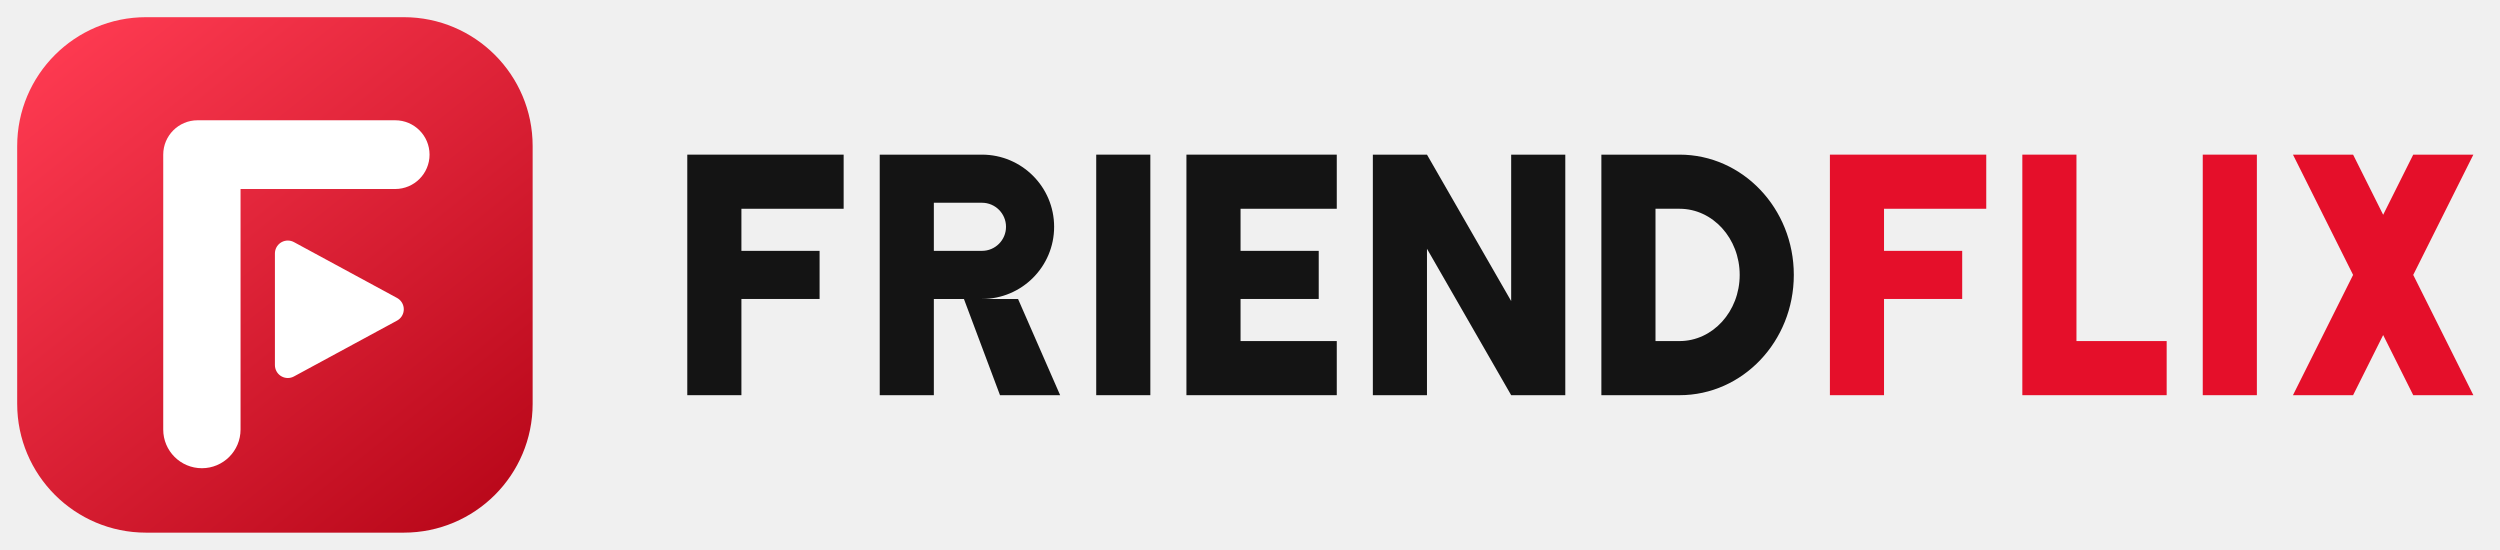
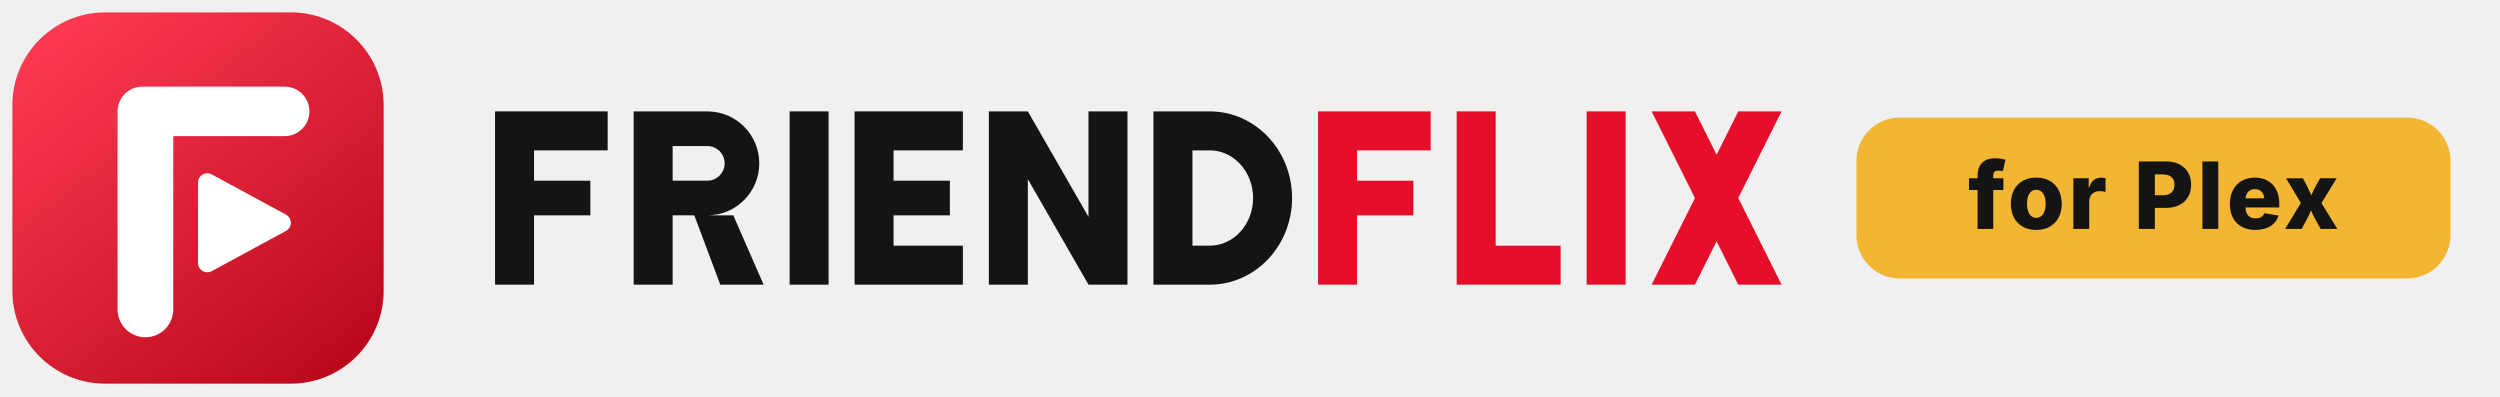
- <svg xmlns="http://www.w3.org/2000/svg" width="582" height="128" viewBox="0 0 291 64" role="img" aria-label="FriendFlix">
+ <svg xmlns="http://www.w3.org/2000/svg" width="808" height="128" viewBox="0 0 404 64" role="img" aria-label="FriendFlix for Plex">
  <defs>
    <linearGradient id="g" x1="8" y1="2" x2="56" y2="62" gradientUnits="userSpaceOnUse">
      <stop offset="0" stop-color="#ff3b52" />
      <stop offset="1" stop-color="#b80719" />
    </linearGradient>
  </defs>
  <rect x="2" y="2" width="60" height="60" rx="15" fill="url(#g)" />
  <path fill="#fff" d="M19 18a4 4 0 0 1 4-4h23a4 4 0 0 1 0 8H28v28a4.5 4.5 0 0 1-9 0z" />
  <path fill="#fff" stroke="#fff" stroke-width="3" stroke-linejoin="round" d="M33.5 29.5 45.5 36 33.5 42.5z" />
  <g transform="translate(80 18) scale(0.7)">
    <path fill="#141414" fill-rule="nonzero" d="M0 0h9v40h-9zM9 0h17v9h-17zM9 16h13v8h-13z" />
    <path fill="#141414" fill-rule="evenodd" d="M32 0H49A12 12 0 0 1 49 24H41V40H32zM41 8V16H49A4 4 0 0 0 49 8zM46 24L55 24L62 40L52 40z" />
    <path fill="#141414" fill-rule="nonzero" d="M68 0h9v40h-9z" />
    <path fill="#141414" fill-rule="nonzero" d="M83 0h9v40h-9zM92 0h16v9h-16zM92 16h13v8h-13zM92 31h16v9h-16z" />
    <path fill="#141414" fill-rule="nonzero" d="M114 0h9v40h-9zM137 0h9v40h-9zM114 0L123 0L146 40L137 40z" />
    <path fill="#141414" fill-rule="evenodd" d="M152 0H165A19 20 0 0 1 165 40H152zM161 9V31H165A10 11 0 0 0 165 9z" />
    <path fill="#e50f2a" fill-rule="nonzero" d="M190 0h9v40h-9zM199 0h17v9h-17zM199 16h13v8h-13z" />
    <path fill="#e50f2a" fill-rule="nonzero" d="M222 0h9v40h-9zM231 31h15v9h-15z" />
    <path fill="#e50f2a" fill-rule="nonzero" d="M252 0h9v40h-9z" />
    <path fill="#e50f2a" fill-rule="nonzero" d="M267 0L277 0L297 40L287 40zM287 0L297 0L277 40L267 40z" />
  </g>
+   <g transform="translate(300 19)">
+     <rect width="96" height="26" rx="7" fill="#f2b632" />
+     <text x="48" y="18" text-anchor="middle" font-family="Inter, 'Segoe UI', Roboto, Helvetica, Arial, sans-serif" font-size="15" font-weight="800" letter-spacing=".5" fill="#141414">for Plex</text>
+   </g>
</svg>
